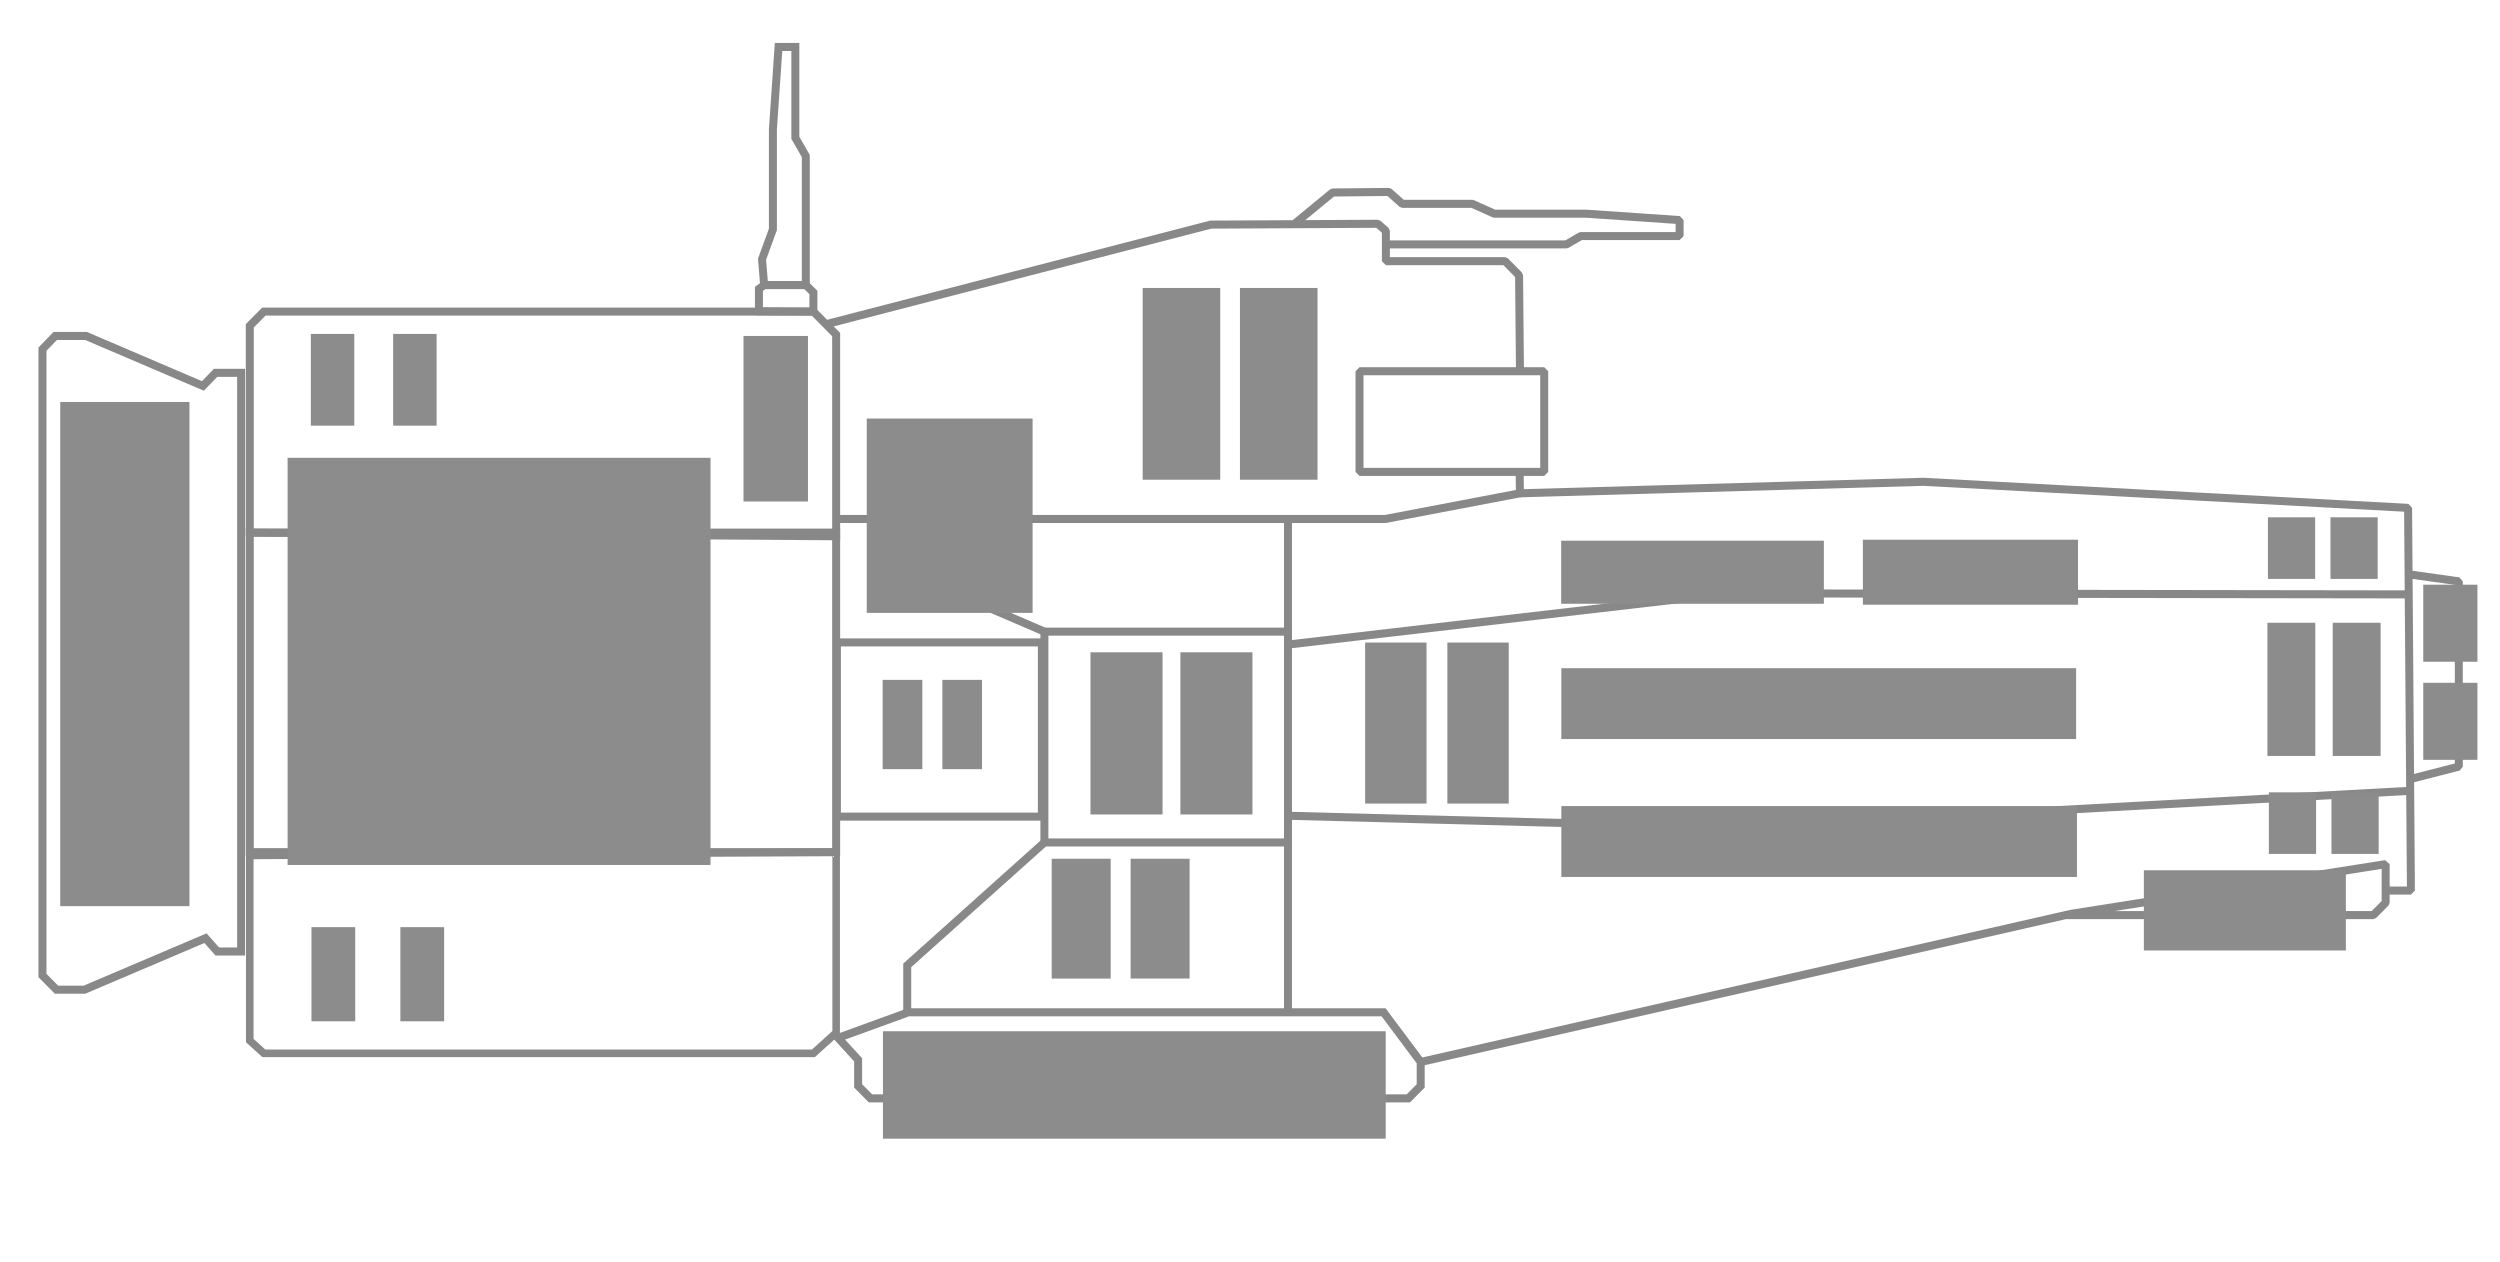
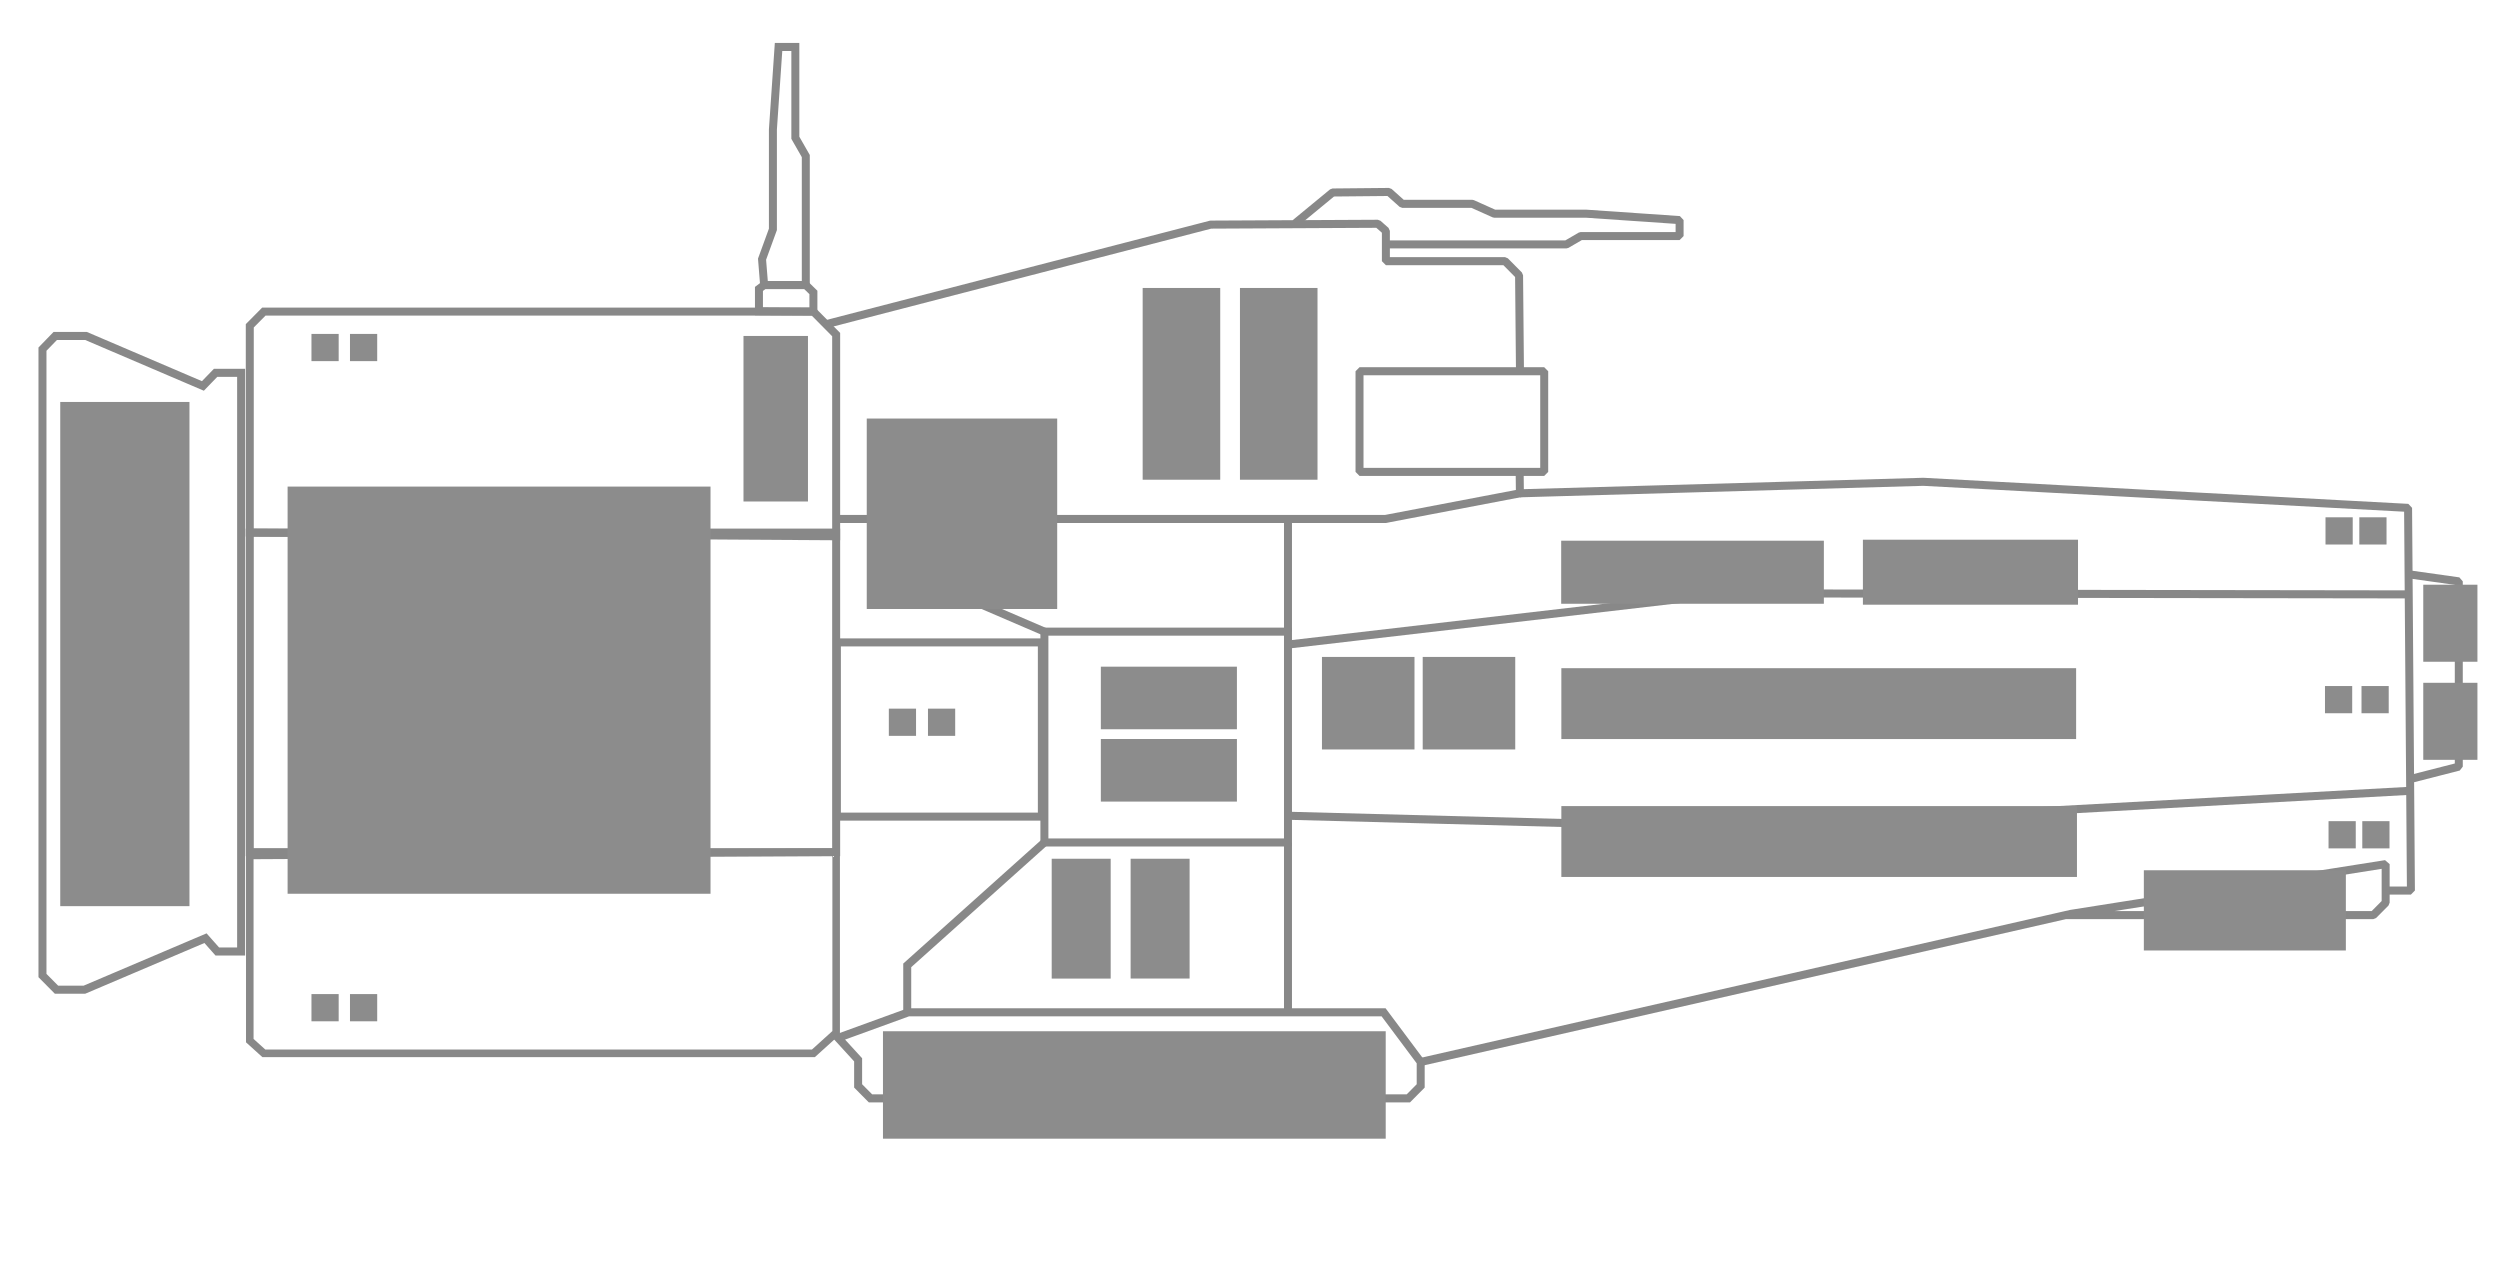
<svg xmlns="http://www.w3.org/2000/svg" width="91.878mm" height="46.378mm" viewBox="0 0 91.878 46.378" version="1.1" id="svg8299" xml:space="preserve" class="sprinter-dc-board">
  <defs id="defs8296" />
-   <g id="layer1" transform="matrix(1.923406,0,0,1.923406,-125.4557,-179.5821)">
-     <g id="frame" transform="matrix(0.1763104,0,0,0.1779955,74.81091,105.7027)" style="stroke:#888888;stroke-opacity:1">
-       <path style="fill:none;fill-opacity:1;fill-rule:evenodd;stroke:#888888;stroke-width:0.865;stroke-linecap:butt;stroke-linejoin:miter;stroke-miterlimit:4;stroke-dasharray:none;stroke-opacity:1" d="m -49.762,-31.826 v 67.242 l 1.518,1.518 h 3.034 l 13.115,-5.528 1.276,1.427 h 2.585 v -62.114 h -2.769 l -1.373,1.406 -12.668,-5.366 h -3.334 z" id="path3703-8" />
-       <path style="fill:none;fill-rule:evenodd;stroke:#888888;stroke-width:0.865;stroke-linecap:butt;stroke-linejoin:miter;stroke-miterlimit:4;stroke-dasharray:none;stroke-opacity:1" d="m -27.295,-12.13 v -22.201 l 1.524,-1.524 h 59.557 l 2.466,2.466 v 21.648 z" id="path3850-4" />
-       <path style="fill:none;fill-rule:evenodd;stroke:#888888;stroke-width:0.819;stroke-linecap:butt;stroke-linejoin:miter;stroke-miterlimit:4;stroke-dasharray:none;stroke-opacity:1" d="m -27.295,22.521 v 19.882 l 1.524,1.365 h 59.557 l 2.466,-2.209 V 22.173 Z" id="path3850-2-5" />
-       <rect style="color:#000000;overflow:visible;fill:none;fill-opacity:1;stroke:#888888;stroke-width:0.865;stroke-linecap:butt;stroke-linejoin:miter;stroke-miterlimit:4;stroke-dasharray:none;stroke-opacity:1;paint-order:fill markers stroke" id="rect3995-0" width="63.547" height="34.303" x="-27.295" y="-12.13" />
-       <path style="fill:none;fill-rule:evenodd;stroke:#888888;stroke-width:0.865;stroke-linecap:butt;stroke-linejoin:miter;stroke-miterlimit:4;stroke-dasharray:none;stroke-opacity:1" d="m 33.786,-35.855 v 0 -2.058 l -0.824,-0.796 h -4.516 l -0.561,0.419 v 2.399 z" id="path4071-3" />
-       <path style="fill:none;fill-rule:evenodd;stroke:#888888;stroke-width:0.865;stroke-linecap:butt;stroke-linejoin:miter;stroke-miterlimit:4;stroke-dasharray:none;stroke-opacity:1" d="m 32.962,-38.709 v -13.843 l -1.133,-1.963 v -9.751 h -1.82 l -0.611,8.857 v 10.726 l -1.178,3.201 0.225,2.772 z" id="path4106-6" />
-       <rect style="color:#000000;overflow:visible;fill:none;fill-opacity:1;stroke:#888888;stroke-width:0.865;stroke-linecap:butt;stroke-linejoin:bevel;stroke-miterlimit:4;stroke-dasharray:none;stroke-opacity:1;paint-order:fill markers stroke" id="rect4220-1" width="20.015" height="10.805" x="92.971" y="-29.453" />
-       <rect style="color:#000000;overflow:visible;fill:none;fill-opacity:1;stroke:#888888;stroke-width:0.865;stroke-linecap:butt;stroke-linejoin:miter;stroke-miterlimit:4;stroke-dasharray:none;stroke-opacity:1;paint-order:fill markers stroke" id="rect4346-0" width="26.398" height="22.632" x="58.82" y="-1.5" />
-       <rect style="color:#000000;overflow:visible;fill:none;fill-opacity:1;stroke:#888888;stroke-width:0.861;stroke-linecap:butt;stroke-linejoin:miter;stroke-miterlimit:4;stroke-dasharray:none;stroke-opacity:1;paint-order:fill markers stroke" id="rect4370-6" width="22.21" height="18.701" x="36.332" y="-0.344" />
-       <path style="fill:none;fill-rule:evenodd;stroke:#888888;stroke-width:0.865;stroke-linecap:butt;stroke-linejoin:bevel;stroke-miterlimit:4;stroke-dasharray:none;stroke-opacity:1" d="m 34.988,-34.458 41.857,-10.735 18.108,-0.09 0.875,0.764 v 3.25 H 108.742 l 1.52,1.52 0.097,10.269" id="path4791-3" />
-       <path style="fill:none;fill-rule:evenodd;stroke:#888888;stroke-width:0.865;stroke-linecap:butt;stroke-linejoin:miter;stroke-miterlimit:4;stroke-dasharray:none;stroke-opacity:1" d="m 110.327,-18.579 0.024,2.228 -14.591,2.758 H 36.118" id="path4944-2" />
-       <path style="fill:none;fill-rule:evenodd;stroke:#888888;stroke-width:0;stroke-linecap:butt;stroke-linejoin:miter;stroke-miterlimit:4;stroke-dasharray:none;stroke-opacity:1" d="m 40.061,-13.654 v 4.163 l 18.759,7.991" id="path5059-0" />
-       <path style="fill:none;fill-rule:evenodd;stroke:#888888;stroke-width:0.865;stroke-linecap:butt;stroke-linejoin:miter;stroke-miterlimit:4;stroke-dasharray:none;stroke-opacity:1" d="M 85.218,-1.5 V -13.556" id="path5094-6" />
-       <path style="fill:none;fill-rule:evenodd;stroke:#888888;stroke-width:0.865;stroke-linecap:butt;stroke-linejoin:miter;stroke-miterlimit:4;stroke-dasharray:none;stroke-opacity:1" d="m 36.459,42.107 7.611,-2.742 h 51.511 l 4.019,5.33 v 2.57 l -1.334,1.334 H 39.969 l -1.336,-1.336 v -2.8 z" id="path5096-1" />
-       <path style="fill:none;fill-rule:evenodd;stroke:#888888;stroke-width:0.865;stroke-linecap:butt;stroke-linejoin:miter;stroke-miterlimit:4;stroke-dasharray:none;stroke-opacity:1" d="m 85.218,21.132 v 18.012 h 0.137" id="path5131-5" />
-       <path style="fill:none;fill-rule:evenodd;stroke:#888888;stroke-width:0.865;stroke-linecap:butt;stroke-linejoin:miter;stroke-miterlimit:4;stroke-dasharray:none;stroke-opacity:1" d="M 58.82,21.132 43.955,34.324 v 4.826" id="path5133-5" />
-       <path style="fill:none;fill-rule:evenodd;stroke:#888888;stroke-width:0.865;stroke-linecap:butt;stroke-linejoin:miter;stroke-miterlimit:4;stroke-dasharray:none;stroke-opacity:1" d="m 40.061,-13.654 v 4.163 l 18.759,7.991" id="path5135-4" />
-       <path style="fill:none;fill-rule:evenodd;stroke:#888888;stroke-width:0.866;stroke-linecap:butt;stroke-linejoin:bevel;stroke-miterlimit:4;stroke-dasharray:none;stroke-opacity:1" d="m 99.6,44.694 70.461,-15.896 34.115,-5.341 V 27.598 l -1.334,1.33 h -33.315" id="path5137-7" />
-       <path style="fill:none;fill-rule:evenodd;stroke:#888888;stroke-width:0.865;stroke-linecap:butt;stroke-linejoin:bevel;stroke-miterlimit:4;stroke-dasharray:none;stroke-opacity:1" d="m 110.35,-16.351 43.723,-1.233 28.892,1.539 23.642,1.259 0.308,41.079 h -2.558" id="path5285-6" />
-       <path style="fill:none;fill-rule:evenodd;stroke:#888888;stroke-width:0.865;stroke-linecap:butt;stroke-linejoin:miter;stroke-miterlimit:4;stroke-dasharray:none;stroke-opacity:1" d="M 85.27,-0.119 132.959,-5.608 206.723,-5.499" id="path5320-5" />
-       <path style="fill:none;fill-rule:evenodd;stroke:#888888;stroke-width:0.865;stroke-linecap:butt;stroke-linejoin:miter;stroke-miterlimit:4;stroke-dasharray:none;stroke-opacity:1" d="m 207.044,15.573 -72.97,3.966 -48.929,-1.277" id="path5322-6" />
-       <path style="fill:none;fill-rule:evenodd;stroke:#888888;stroke-width:0.865;stroke-linecap:butt;stroke-linejoin:bevel;stroke-miterlimit:4;stroke-dasharray:none;stroke-opacity:1" d="m 206.688,-7.654 5.415,0.756 V 12.99 l -5.257,1.333" id="path5324-9" />
-       <path style="fill:none;fill-rule:evenodd;stroke:#888888;stroke-width:0.865;stroke-linecap:butt;stroke-linejoin:bevel;stroke-miterlimit:4;stroke-dasharray:none;stroke-opacity:1" d="m 85.98,-45.319 4.072,-3.322 6.109,-0.058 1.438,1.274 h 7.592 l 2.388,1.06 h 9.965 l 10.115,0.687 v 1.714 h -10.713 l -1.549,0.894 H 95.933" id="path5359-3" />
-     </g>
-     <g id="sockets" style="fill:#8c8c8c;fill-opacity:1;stroke:none;stroke-width:0.413;stroke-dasharray:none;stroke-opacity:1">
-       <rect style="color:#000000;overflow:visible;fill:#8c8c8c;fill-opacity:1;stroke:none;stroke-width:0.413;stroke-linecap:round;stroke-linejoin:round;stroke-dasharray:none;stroke-opacity:1;paint-order:stroke fill markers" id="socket-FRpYZgxM70ekIrPsBN5b2g" width="2.469" height="9.634" x="66.377" y="101.047" />
-       <rect style="color:#000000;overflow:visible;fill:#8c8c8c;fill-opacity:1;stroke:none;stroke-width:0.262;stroke-linecap:round;stroke-linejoin:round;stroke-dasharray:none;stroke-opacity:1;paint-order:stroke fill markers" id="socket-wP_4X2eKYEObd6DK-3Qqfw" width="0.83" height="1.753" x="71.165" y="99.747" />
-       <rect style="color:#000000;overflow:visible;fill:#8c8c8c;fill-opacity:1;stroke:none;stroke-width:0.262;stroke-linecap:round;stroke-linejoin:round;stroke-dasharray:none;stroke-opacity:1;paint-order:stroke fill markers" id="socket-tfuLH92VQUGhhyuljW7KmA" width="0.83" height="1.753" x="72.738" y="99.747" />
-       <rect style="color:#000000;overflow:visible;fill:#8c8c8c;fill-opacity:1;stroke:none;stroke-width:0.413;stroke-linecap:round;stroke-linejoin:round;stroke-dasharray:none;stroke-opacity:1;paint-order:stroke fill markers" id="socket-4EHx4mQhNUi-WuuQtQF5fA" width="8.081" height="7.78" x="70.721" y="102.114" />
-       <rect style="color:#000000;overflow:visible;fill:#8c8c8c;fill-opacity:1;stroke:none;stroke-width:0.256;stroke-linecap:round;stroke-linejoin:round;stroke-dasharray:none;stroke-opacity:1;paint-order:stroke fill markers" id="socket-ImKaOFEIl02Zm_M4CUnyqw" width="0.836" height="1.799" x="71.177" y="111.082" />
-       <rect style="color:#000000;overflow:visible;fill:#8c8c8c;fill-opacity:1;stroke:none;stroke-width:0.256;stroke-linecap:round;stroke-linejoin:round;stroke-dasharray:none;stroke-opacity:1;paint-order:stroke fill markers" id="socket-COYwHAN5QEm_yuusA80hIw" width="0.836" height="1.799" x="72.876" y="111.082" />
-       <rect style="color:#000000;overflow:visible;fill:#8c8c8c;fill-opacity:1;stroke:none;stroke-width:0.413;stroke-linecap:round;stroke-linejoin:round;stroke-dasharray:none;stroke-opacity:1;paint-order:stroke fill markers" id="socket-ixVX_-v6JEyGqFpX8ygF2w" width="1.232" height="3.163" x="79.432" y="99.786" />
-       <rect style="color:#000000;overflow:visible;fill:#8c8c8c;fill-opacity:1;stroke:none;stroke-width:0.413;stroke-linecap:round;stroke-linejoin:round;stroke-dasharray:none;stroke-opacity:1;paint-order:stroke fill markers" id="socket-4WpJyiOKVEqCwR99l47MkA" width="3.169" height="3.713" x="81.787" y="101.364" />
-       <rect style="color:#000000;overflow:visible;fill:#8c8c8c;fill-opacity:1;stroke:none;stroke-width:0.281;stroke-linecap:round;stroke-linejoin:round;stroke-dasharray:none;stroke-opacity:1;paint-order:stroke fill markers" id="socket-NK7pFm5nxkOJJFr5yj0IQw" width="0.758" height="1.706" x="82.091" y="106.357" />
-       <rect style="color:#000000;overflow:visible;fill:#8c8c8c;fill-opacity:1;stroke:none;stroke-width:0.281;stroke-linecap:round;stroke-linejoin:round;stroke-dasharray:none;stroke-opacity:1;paint-order:stroke fill markers" id="socket-72LsgTCIEOOtT4PJZnpsw" width="0.758" height="1.706" x="83.232" y="106.357" />
-       <rect style="color:#000000;overflow:visible;fill:#8c8c8c;fill-opacity:1;stroke:none;stroke-width:0.285;stroke-linecap:round;stroke-linejoin:round;stroke-dasharray:none;stroke-opacity:1;paint-order:stroke fill markers" id="socket-UDNEbbE40E6vgSOe2pNcXg" width="1.482" height="3.664" x="87.059" y="98.869" />
-       <rect style="color:#000000;overflow:visible;fill:#8c8c8c;fill-opacity:1;stroke:none;stroke-width:0.285;stroke-linecap:round;stroke-linejoin:round;stroke-dasharray:none;stroke-opacity:1;paint-order:stroke fill markers" id="socket-eOKEa_I4eU-jLbgXjVI0Xg" width="1.482" height="3.664" x="88.918" y="98.869" />
-       <rect style="color:#000000;overflow:visible;fill:#8c8c8c;fill-opacity:1;stroke:none;stroke-width:0.287;stroke-linecap:round;stroke-linejoin:round;stroke-dasharray:none;stroke-opacity:1;paint-order:stroke fill markers" id="socket-IUdNSVZm2Eu9n3F5HnSAng" width="1.377" height="3.099" x="86.062" y="105.83" />
-       <rect style="color:#000000;overflow:visible;fill:#8c8c8c;fill-opacity:1;stroke:none;stroke-width:0.287;stroke-linecap:round;stroke-linejoin:round;stroke-dasharray:none;stroke-opacity:1;paint-order:stroke fill markers" id="socket-ZxY9ONYz80SiLNSObvjNzQ" width="1.377" height="3.099" x="87.78" y="105.83" />
-       <rect style="color:#000000;overflow:visible;fill:#8c8c8c;fill-opacity:1;stroke:none;stroke-width:0.277;stroke-linecap:round;stroke-linejoin:round;stroke-dasharray:none;stroke-opacity:1;paint-order:stroke fill markers" id="socket-tPJJT8_b50qhWby_axgcGQ" width="1.127" height="2.289" x="86.829" y="109.775" />
-       <rect style="color:#000000;overflow:visible;fill:#8c8c8c;fill-opacity:1;stroke:none;stroke-width:0.277;stroke-linecap:round;stroke-linejoin:round;stroke-dasharray:none;stroke-opacity:1;paint-order:stroke fill markers" id="socket-DReHjlZZ20-qyCkxlYXwmQ" width="1.127" height="2.29" x="85.321" y="109.775" />
-       <rect style="color:#000000;overflow:visible;fill:#8c8c8c;fill-opacity:1;stroke:none;stroke-width:0.283;stroke-linecap:round;stroke-linejoin:round;stroke-dasharray:none;stroke-opacity:1;paint-order:stroke fill markers" id="socket-TSPPW9ECe06-MGzR1i0WvQ" width="1.173" height="3.077" x="91.31" y="105.644" />
-       <rect style="color:#000000;overflow:visible;fill:#8c8c8c;fill-opacity:1;stroke:none;stroke-width:0.283;stroke-linecap:round;stroke-linejoin:round;stroke-dasharray:none;stroke-opacity:1;paint-order:stroke fill markers" id="socket-MBOvGazj6UWpt2OOy44s7w" width="1.173" height="3.077" x="92.881" y="105.644" />
-       <rect style="color:#000000;overflow:visible;fill:#8c8c8c;fill-opacity:1;stroke:none;stroke-width:0.413;stroke-linecap:round;stroke-linejoin:round;stroke-dasharray:none;stroke-opacity:1;paint-order:stroke fill markers" id="socket-GefqwCQzg0qXA3EFRmDtPw" width="5.019" height="1.205" x="95.056" y="103.698" />
-       <rect style="color:#000000;overflow:visible;fill:#8c8c8c;fill-opacity:1;stroke:none;stroke-width:0.413;stroke-linecap:round;stroke-linejoin:round;stroke-dasharray:none;stroke-opacity:1;paint-order:stroke fill markers" id="socket-rXO8xwG1MkqzI_2pU-O_qQ" width="4.11" height="1.242" x="100.821" y="103.679" />
-       <rect style="color:#000000;overflow:visible;fill:#8c8c8c;fill-opacity:1;stroke:none;stroke-width:0.413;stroke-linecap:round;stroke-linejoin:round;stroke-dasharray:none;stroke-opacity:1;paint-order:stroke fill markers" id="socket-xRYIkvssd0mPY3VIgrnQ5A" width="9.836" height="1.354" x="95.059" y="106.134" />
-       <rect style="color:#000000;overflow:visible;fill:#8c8c8c;fill-opacity:1;stroke:none;stroke-width:0.413;stroke-linecap:round;stroke-linejoin:round;stroke-dasharray:none;stroke-opacity:1;paint-order:stroke fill markers" id="socket-XPaYCjBqdEqBxEIsVLP0oA" width="9.852" height="1.354" x="95.059" y="108.769" />
-       <rect style="color:#000000;overflow:visible;fill:#8c8c8c;fill-opacity:1;stroke:none;stroke-width:0.413;stroke-linecap:round;stroke-linejoin:round;stroke-dasharray:none;stroke-opacity:1;paint-order:stroke fill markers" id="socket-Z48ot_dQfkWb6AVYjaM_gA" width="3.86" height="1.533" x="106.189" y="109.995" />
-       <rect style="color:#000000;overflow:visible;fill:#8c8c8c;fill-opacity:1;stroke:none;stroke-width:0.281;stroke-linecap:round;stroke-linejoin:round;stroke-dasharray:none;stroke-opacity:1;paint-order:stroke fill markers" id="socket-rr7WOoDvpUyzMNqh5RlE_Q" width="0.915" height="2.545" x="109.798" y="105.266" />
-       <rect style="color:#000000;overflow:visible;fill:#8c8c8c;fill-opacity:1;stroke:none;stroke-width:0.281;stroke-linecap:round;stroke-linejoin:round;stroke-dasharray:none;stroke-opacity:1;paint-order:stroke fill markers" id="socket-IJ4cGM-GtUO1YPvfIRhUFQ" width="0.915" height="2.545" x="108.55" y="105.266" />
-       <rect style="color:#000000;overflow:visible;fill:#8c8c8c;fill-opacity:1;stroke:none;stroke-width:0.19;stroke-linecap:round;stroke-linejoin:round;stroke-dasharray:none;stroke-opacity:1;paint-order:stroke fill markers" id="socket-NCQn4_XouUKKDpW7U8V40A" width="0.902" height="1.177" x="109.755" y="103.251" />
-       <rect style="color:#000000;overflow:visible;fill:#8c8c8c;fill-opacity:1;stroke:none;stroke-width:0.19;stroke-linecap:round;stroke-linejoin:round;stroke-dasharray:none;stroke-opacity:1;paint-order:stroke fill markers" id="socket-OGn5sHiB1Ua_MflTskiTWw" width="0.902" height="1.177" x="108.56" y="103.251" />
-       <rect style="color:#000000;overflow:visible;fill:#8c8c8c;fill-opacity:1;stroke:none;stroke-width:0.19;stroke-linecap:round;stroke-linejoin:round;stroke-dasharray:none;stroke-opacity:1;paint-order:stroke fill markers" id="socket-XOSb8Ds-d0mctCUYok8m4w" width="0.902" height="1.177" x="109.774" y="108.506" />
-       <rect style="color:#000000;overflow:visible;fill:#8c8c8c;fill-opacity:1;stroke:none;stroke-width:0.19;stroke-linecap:round;stroke-linejoin:round;stroke-dasharray:none;stroke-opacity:1;paint-order:stroke fill markers" id="socket-0wH0Fc8WHEK4duJ77Wg5wg" width="0.902" height="1.177" x="108.578" y="108.506" />
-       <rect style="color:#000000;overflow:visible;fill:#8c8c8c;fill-opacity:1;stroke:none;stroke-width:0.296;stroke-linecap:round;stroke-linejoin:round;stroke-dasharray:none;stroke-opacity:1;paint-order:stroke fill markers" id="socket-yJ6rEY48kU6ThrPa7cNmmw" width="1.035" height="1.472" x="111.528" y="104.539" />
-       <rect style="color:#000000;overflow:visible;fill:#8c8c8c;fill-opacity:1;stroke:none;stroke-width:0.296;stroke-linecap:round;stroke-linejoin:round;stroke-dasharray:none;stroke-opacity:1;paint-order:stroke fill markers" id="socket-8sHeBIoWn0KvCcubFrh2xg" width="1.035" height="1.472" x="111.528" y="106.413" />
-       <rect style="fill:#8c8c8c;fill-opacity:1;stroke:none;stroke-width:0.205;stroke-linejoin:round;stroke-miterlimit:2.2;stroke-dasharray:none;stroke-dashoffset:9.8;stroke-opacity:1" id="socket-wDsRnL5nKkyYvKgD6VcPHg" width="9.606" height="2.053" x="82.097" y="113.071" />
-     </g>
+   <g id="frame" transform="matrix(0.3391163,0,0,0.3423576,18.43607,23.72711)" style="stroke:#888888;stroke-opacity:1">
+     <path style="fill:none;fill-opacity:1;fill-rule:evenodd;stroke:#888888;stroke-width:0.865;stroke-linecap:butt;stroke-linejoin:miter;stroke-miterlimit:4;stroke-dasharray:none;stroke-opacity:1" d="m -49.762,-31.826 v 67.242 l 1.518,1.518 h 3.034 l 13.115,-5.528 1.276,1.427 h 2.585 v -62.114 h -2.769 l -1.373,1.406 -12.668,-5.366 h -3.334 z" id="path3703-8" />
+     <path style="fill:none;fill-rule:evenodd;stroke:#888888;stroke-width:0.865;stroke-linecap:butt;stroke-linejoin:miter;stroke-miterlimit:4;stroke-dasharray:none;stroke-opacity:1" d="m -27.295,-12.13 v -22.201 l 1.524,-1.524 h 59.557 l 2.466,2.466 v 21.648 z" id="path3850-4" />
+     <path style="fill:none;fill-rule:evenodd;stroke:#888888;stroke-width:0.819;stroke-linecap:butt;stroke-linejoin:miter;stroke-miterlimit:4;stroke-dasharray:none;stroke-opacity:1" d="m -27.295,22.521 v 19.882 l 1.524,1.365 h 59.557 l 2.466,-2.209 V 22.173 Z" id="path3850-2-5" />
+     <rect style="color:#000000;overflow:visible;fill:none;fill-opacity:1;stroke:#888888;stroke-width:0.865;stroke-linecap:butt;stroke-linejoin:miter;stroke-miterlimit:4;stroke-dasharray:none;stroke-opacity:1;paint-order:fill markers stroke" id="rect3995-0" width="63.547" height="34.303" x="-27.295" y="-12.13" />
+     <path style="fill:none;fill-rule:evenodd;stroke:#888888;stroke-width:0.865;stroke-linecap:butt;stroke-linejoin:miter;stroke-miterlimit:4;stroke-dasharray:none;stroke-opacity:1" d="m 33.786,-35.855 v 0 -2.058 l -0.824,-0.796 h -4.516 l -0.561,0.419 v 2.399 z" id="path4071-3" />
+     <path style="fill:none;fill-rule:evenodd;stroke:#888888;stroke-width:0.865;stroke-linecap:butt;stroke-linejoin:miter;stroke-miterlimit:4;stroke-dasharray:none;stroke-opacity:1" d="m 32.962,-38.709 v -13.843 l -1.133,-1.963 v -9.751 h -1.82 l -0.611,8.857 v 10.726 l -1.178,3.201 0.225,2.772 z" id="path4106-6" />
+     <rect style="color:#000000;overflow:visible;fill:none;fill-opacity:1;stroke:#888888;stroke-width:0.865;stroke-linecap:butt;stroke-linejoin:bevel;stroke-miterlimit:4;stroke-dasharray:none;stroke-opacity:1;paint-order:fill markers stroke" id="rect4220-1" width="20.015" height="10.805" x="92.971" y="-29.453" />
+     <rect style="color:#000000;overflow:visible;fill:none;fill-opacity:1;stroke:#888888;stroke-width:0.865;stroke-linecap:butt;stroke-linejoin:miter;stroke-miterlimit:4;stroke-dasharray:none;stroke-opacity:1;paint-order:fill markers stroke" id="rect4346-0" width="26.398" height="22.632" x="58.82" y="-1.5" />
+     <rect style="color:#000000;overflow:visible;fill:none;fill-opacity:1;stroke:#888888;stroke-width:0.861;stroke-linecap:butt;stroke-linejoin:miter;stroke-miterlimit:4;stroke-dasharray:none;stroke-opacity:1;paint-order:fill markers stroke" id="rect4370-6" width="22.21" height="18.701" x="36.332" y="-0.344" />
+     <path style="fill:none;fill-rule:evenodd;stroke:#888888;stroke-width:0.865;stroke-linecap:butt;stroke-linejoin:bevel;stroke-miterlimit:4;stroke-dasharray:none;stroke-opacity:1" d="m 34.988,-34.458 41.857,-10.735 18.108,-0.09 0.875,0.764 v 3.25 H 108.742 l 1.52,1.52 0.097,10.269" id="path4791-3" />
+     <path style="fill:none;fill-rule:evenodd;stroke:#888888;stroke-width:0.865;stroke-linecap:butt;stroke-linejoin:miter;stroke-miterlimit:4;stroke-dasharray:none;stroke-opacity:1" d="m 110.327,-18.579 0.024,2.228 -14.591,2.758 H 36.118" id="path4944-2" />
+     <path style="fill:none;fill-rule:evenodd;stroke:#888888;stroke-width:0;stroke-linecap:butt;stroke-linejoin:miter;stroke-miterlimit:4;stroke-dasharray:none;stroke-opacity:1" d="m 40.061,-13.654 v 4.163 l 18.759,7.991" id="path5059-0" />
+     <path style="fill:none;fill-rule:evenodd;stroke:#888888;stroke-width:0.865;stroke-linecap:butt;stroke-linejoin:miter;stroke-miterlimit:4;stroke-dasharray:none;stroke-opacity:1" d="M 85.218,-1.5 V -13.556" id="path5094-6" />
+     <path style="fill:none;fill-rule:evenodd;stroke:#888888;stroke-width:0.865;stroke-linecap:butt;stroke-linejoin:miter;stroke-miterlimit:4;stroke-dasharray:none;stroke-opacity:1" d="m 36.459,42.107 7.611,-2.742 h 51.511 l 4.019,5.33 v 2.57 l -1.334,1.334 H 39.969 l -1.336,-1.336 v -2.8 z" id="path5096-1" />
+     <path style="fill:none;fill-rule:evenodd;stroke:#888888;stroke-width:0.865;stroke-linecap:butt;stroke-linejoin:miter;stroke-miterlimit:4;stroke-dasharray:none;stroke-opacity:1" d="m 85.218,21.132 v 18.012 h 0.137" id="path5131-5" />
+     <path style="fill:none;fill-rule:evenodd;stroke:#888888;stroke-width:0.865;stroke-linecap:butt;stroke-linejoin:miter;stroke-miterlimit:4;stroke-dasharray:none;stroke-opacity:1" d="M 58.82,21.132 43.955,34.324 v 4.826" id="path5133-5" />
+     <path style="fill:none;fill-rule:evenodd;stroke:#888888;stroke-width:0.865;stroke-linecap:butt;stroke-linejoin:miter;stroke-miterlimit:4;stroke-dasharray:none;stroke-opacity:1" d="m 40.061,-13.654 v 4.163 l 18.759,7.991" id="path5135-4" />
+     <path style="fill:none;fill-rule:evenodd;stroke:#888888;stroke-width:0.866;stroke-linecap:butt;stroke-linejoin:bevel;stroke-miterlimit:4;stroke-dasharray:none;stroke-opacity:1" d="m 99.6,44.694 70.461,-15.896 34.115,-5.341 V 27.598 l -1.334,1.33 h -33.315" id="path5137-7" />
+     <path style="fill:none;fill-rule:evenodd;stroke:#888888;stroke-width:0.865;stroke-linecap:butt;stroke-linejoin:bevel;stroke-miterlimit:4;stroke-dasharray:none;stroke-opacity:1" d="m 110.35,-16.351 43.723,-1.233 28.892,1.539 23.642,1.259 0.308,41.079 h -2.558" id="path5285-6" />
+     <path style="fill:none;fill-rule:evenodd;stroke:#888888;stroke-width:0.865;stroke-linecap:butt;stroke-linejoin:miter;stroke-miterlimit:4;stroke-dasharray:none;stroke-opacity:1" d="M 85.27,-0.119 132.959,-5.608 206.723,-5.499" id="path5320-5" />
+     <path style="fill:none;fill-rule:evenodd;stroke:#888888;stroke-width:0.865;stroke-linecap:butt;stroke-linejoin:miter;stroke-miterlimit:4;stroke-dasharray:none;stroke-opacity:1" d="m 207.044,15.573 -72.97,3.966 -48.929,-1.277" id="path5322-6" />
+     <path style="fill:none;fill-rule:evenodd;stroke:#888888;stroke-width:0.865;stroke-linecap:butt;stroke-linejoin:bevel;stroke-miterlimit:4;stroke-dasharray:none;stroke-opacity:1" d="m 206.688,-7.654 5.415,0.756 V 12.99 l -5.257,1.333" id="path5324-9" />
+     <path style="fill:none;fill-rule:evenodd;stroke:#888888;stroke-width:0.865;stroke-linecap:butt;stroke-linejoin:bevel;stroke-miterlimit:4;stroke-dasharray:none;stroke-opacity:1" d="m 85.98,-45.319 4.072,-3.322 6.109,-0.058 1.438,1.274 h 7.592 l 2.388,1.06 h 9.965 l 10.115,0.687 v 1.714 h -10.713 l -1.549,0.894 H 95.933" id="path5359-3" />
+   </g>
+   <g id="sockets" style="fill:#8c8c8c;fill-opacity:1;stroke:none;stroke-width:0.413;stroke-dasharray:none;stroke-opacity:1" transform="matrix(1.923406,0,0,1.923406,-125.4557,-179.5821)">
+     <rect style="color:#000000;overflow:visible;fill:#8c8c8c;fill-opacity:1;stroke:none;stroke-width:0.413;stroke-linecap:round;stroke-linejoin:round;stroke-dasharray:none;stroke-opacity:1;paint-order:stroke fill markers" id="socket-FRpYZgxM70ekIrPsBN5b2g" width="2.469" height="9.634" x="66.377" y="101.047" />
+     <rect style="color:#000000;overflow:visible;fill:#8c8c8c;fill-opacity:1;stroke:none;stroke-width:0.113;stroke-linecap:round;stroke-linejoin:round;stroke-dasharray:none;stroke-opacity:1;paint-order:stroke fill markers" id="socket-wP_4X2eKYEObd6DK-3Qqfw" width="0.52" height="0.52" x="71.177" y="99.747" />
+     <rect style="color:#000000;overflow:visible;fill:#8c8c8c;fill-opacity:1;stroke:none;stroke-width:0.113;stroke-linecap:round;stroke-linejoin:round;stroke-dasharray:none;stroke-opacity:1;paint-order:stroke fill markers" id="socket-tfuLH92VQUGhhyuljW7KmA" width="0.52" height="0.52" x="71.913" y="99.747" />
+     <rect style="color:#000000;overflow:visible;fill:#8c8c8c;fill-opacity:1;stroke:none;stroke-width:0.413;stroke-linecap:round;stroke-linejoin:round;stroke-dasharray:none;stroke-opacity:1;paint-order:stroke fill markers" id="socket-4EHx4mQhNUi-WuuQtQF5fA" width="8.081" height="7.78" x="70.721" y="102.664" />
+     <rect style="color:#000000;overflow:visible;fill:#8c8c8c;fill-opacity:1;stroke:none;stroke-width:0.109;stroke-linecap:round;stroke-linejoin:round;stroke-dasharray:none;stroke-opacity:1;paint-order:stroke fill markers" id="socket-ImKaOFEIl02Zm_M4CUnyqw" width="0.52" height="0.52" x="71.177" y="112.361" />
+     <rect style="color:#000000;overflow:visible;fill:#8c8c8c;fill-opacity:1;stroke:none;stroke-width:0.109;stroke-linecap:round;stroke-linejoin:round;stroke-dasharray:none;stroke-opacity:1;paint-order:stroke fill markers" id="socket-COYwHAN5QEm_yuusA80hIw" width="0.52" height="0.52" x="71.913" y="112.361" />
+     <rect style="color:#000000;overflow:visible;fill:#8c8c8c;fill-opacity:1;stroke:none;stroke-width:0.413;stroke-linecap:round;stroke-linejoin:round;stroke-dasharray:none;stroke-opacity:1;paint-order:stroke fill markers" id="socket-ixVX_-v6JEyGqFpX8ygF2w" width="1.232" height="3.163" x="79.432" y="99.786" />
+     <rect style="color:#000000;overflow:visible;fill:#8c8c8c;fill-opacity:1;stroke:none;stroke-width:0.438;stroke-linecap:round;stroke-linejoin:round;stroke-dasharray:none;stroke-opacity:1;paint-order:stroke fill markers" id="socket-4WpJyiOKVEqCwR99l47MkA" width="3.639" height="3.639" x="81.787" y="101.364" />
+     <rect style="color:#000000;overflow:visible;fill:#8c8c8c;fill-opacity:1;stroke:none;stroke-width:0.129;stroke-linecap:round;stroke-linejoin:round;stroke-dasharray:none;stroke-opacity:1;paint-order:stroke fill markers" id="socket-NK7pFm5nxkOJJFr5yj0IQw" width="0.52" height="0.52" x="82.209" y="106.907" />
+     <rect style="color:#000000;overflow:visible;fill:#8c8c8c;fill-opacity:1;stroke:none;stroke-width:0.129;stroke-linecap:round;stroke-linejoin:round;stroke-dasharray:none;stroke-opacity:1;paint-order:stroke fill markers" id="socket--72LsgTCIEOOtT4PJZnpsw" width="0.52" height="0.52" x="82.957" y="106.907" />
+     <rect style="color:#000000;overflow:visible;fill:#8c8c8c;fill-opacity:1;stroke:none;stroke-width:0.285;stroke-linecap:round;stroke-linejoin:round;stroke-dasharray:none;stroke-opacity:1;paint-order:stroke fill markers" id="socket-UDNEbbE40E6vgSOe2pNcXg" width="1.482" height="3.664" x="87.059" y="98.869" />
+     <rect style="color:#000000;overflow:visible;fill:#8c8c8c;fill-opacity:1;stroke:none;stroke-width:0.285;stroke-linecap:round;stroke-linejoin:round;stroke-dasharray:none;stroke-opacity:1;paint-order:stroke fill markers" id="socket-eOKEa_I4eU-jLbgXjVI0Xg" width="1.482" height="3.664" x="88.918" y="98.869" />
+     <rect style="color:#000000;overflow:visible;fill:#8c8c8c;fill-opacity:1;stroke:none;stroke-width:0.245;stroke-linecap:round;stroke-linejoin:round;stroke-dasharray:none;stroke-opacity:1;paint-order:stroke fill markers" id="socket-IUdNSVZm2Eu9n3F5HnSAng" width="2.6" height="1.196" x="86.26" y="106.105" />
+     <rect style="color:#000000;overflow:visible;fill:#8c8c8c;fill-opacity:1;stroke:none;stroke-width:0.245;stroke-linecap:round;stroke-linejoin:round;stroke-dasharray:none;stroke-opacity:1;paint-order:stroke fill markers" id="socket-ZxY9ONYz80SiLNSObvjNzQ" width="2.6" height="1.196" x="86.26" y="107.487" />
+     <rect style="color:#000000;overflow:visible;fill:#8c8c8c;fill-opacity:1;stroke:none;stroke-width:0.277;stroke-linecap:round;stroke-linejoin:round;stroke-dasharray:none;stroke-opacity:1;paint-order:stroke fill markers" id="socket-tPJJT8_b50qhWby_axgcGQ" width="1.127" height="2.289" x="86.829" y="109.775" />
+     <rect style="color:#000000;overflow:visible;fill:#8c8c8c;fill-opacity:1;stroke:none;stroke-width:0.277;stroke-linecap:round;stroke-linejoin:round;stroke-dasharray:none;stroke-opacity:1;paint-order:stroke fill markers" id="socket-DReHjlZZ20-qyCkxlYXwmQ" width="1.127" height="2.29" x="85.321" y="109.775" />
+     <rect style="color:#000000;overflow:visible;fill:#8c8c8c;fill-opacity:1;stroke:none;stroke-width:0.263;stroke-linecap:round;stroke-linejoin:round;stroke-dasharray:none;stroke-opacity:1;paint-order:stroke fill markers" id="socket-TSPPW9ECe06-MGzR1i0WvQ" width="1.768" height="1.768" x="90.485" y="105.919" />
+     <rect style="color:#000000;overflow:visible;fill:#8c8c8c;fill-opacity:1;stroke:none;stroke-width:0.263;stroke-linecap:round;stroke-linejoin:round;stroke-dasharray:none;stroke-opacity:1;paint-order:stroke fill markers" id="socket-MBOvGazj6UWpt2OOy44s7w" width="1.768" height="1.768" x="92.41" y="105.919" />
+     <rect style="color:#000000;overflow:visible;fill:#8c8c8c;fill-opacity:1;stroke:none;stroke-width:0.413;stroke-linecap:round;stroke-linejoin:round;stroke-dasharray:none;stroke-opacity:1;paint-order:stroke fill markers" id="socket-GefqwCQzg0qXA3EFRmDtPw" width="5.019" height="1.205" x="95.056" y="103.698" />
+     <rect style="color:#000000;overflow:visible;fill:#8c8c8c;fill-opacity:1;stroke:none;stroke-width:0.413;stroke-linecap:round;stroke-linejoin:round;stroke-dasharray:none;stroke-opacity:1;paint-order:stroke fill markers" id="socket-rXO8xwG1MkqzI_2pU-O_qQ" width="4.11" height="1.242" x="100.821" y="103.679" />
+     <rect style="color:#000000;overflow:visible;fill:#8c8c8c;fill-opacity:1;stroke:none;stroke-width:0.413;stroke-linecap:round;stroke-linejoin:round;stroke-dasharray:none;stroke-opacity:1;paint-order:stroke fill markers" id="socket-xRYIkvssd0mPY3VIgrnQ5A" width="9.836" height="1.354" x="95.059" y="106.134" />
+     <rect style="color:#000000;overflow:visible;fill:#8c8c8c;fill-opacity:1;stroke:none;stroke-width:0.413;stroke-linecap:round;stroke-linejoin:round;stroke-dasharray:none;stroke-opacity:1;paint-order:stroke fill markers" id="socket-XPaYCjBqdEqBxEIsVLP0oA" width="9.852" height="1.354" x="95.059" y="108.769" />
+     <rect style="color:#000000;overflow:visible;fill:#8c8c8c;fill-opacity:1;stroke:none;stroke-width:0.413;stroke-linecap:round;stroke-linejoin:round;stroke-dasharray:none;stroke-opacity:1;paint-order:stroke fill markers" id="socket-Z48ot_dQfkWb6AVYjaM_gA" width="3.86" height="1.533" x="106.189" y="109.995" />
+     <rect style="color:#000000;overflow:visible;fill:#8c8c8c;fill-opacity:1;stroke:none;stroke-width:0.096;stroke-linecap:round;stroke-linejoin:round;stroke-dasharray:none;stroke-opacity:1;paint-order:stroke fill markers" id="socket-rr7WOoDvpUyzMNqh5RlE_Q" width="0.52" height="0.52" x="110.348" y="106.475" />
+     <rect style="color:#000000;overflow:visible;fill:#8c8c8c;fill-opacity:1;stroke:none;stroke-width:0.096;stroke-linecap:round;stroke-linejoin:round;stroke-dasharray:none;stroke-opacity:1;paint-order:stroke fill markers" id="socket-IJ4cGM-GtUO1YPvfIRhUFQ" width="0.52" height="0.52" x="109.65" y="106.475" />
+     <rect style="color:#000000;overflow:visible;fill:#8c8c8c;fill-opacity:1;stroke:none;stroke-width:0.096;stroke-linecap:round;stroke-linejoin:round;stroke-dasharray:none;stroke-opacity:1;paint-order:stroke fill markers" id="socket-NCQn4_XouUKKDpW7U8V40A" width="0.52" height="0.52" x="110.306" y="103.251" />
+     <rect style="color:#000000;overflow:visible;fill:#8c8c8c;fill-opacity:1;stroke:none;stroke-width:0.096;stroke-linecap:round;stroke-linejoin:round;stroke-dasharray:none;stroke-opacity:1;paint-order:stroke fill markers" id="socket-OGn5sHiB1Ua_MflTskiTWw" width="0.52" height="0.52" x="109.66" y="103.251" />
+     <rect style="color:#000000;overflow:visible;fill:#8c8c8c;fill-opacity:1;stroke:none;stroke-width:0.096;stroke-linecap:round;stroke-linejoin:round;stroke-dasharray:none;stroke-opacity:1;paint-order:stroke fill markers" id="socket-XOSb8Ds-d0mctCUYok8m4w" width="0.52" height="0.52" x="110.363" y="109.057" />
+     <rect style="color:#000000;overflow:visible;fill:#8c8c8c;fill-opacity:1;stroke:none;stroke-width:0.096;stroke-linecap:round;stroke-linejoin:round;stroke-dasharray:none;stroke-opacity:1;paint-order:stroke fill markers" id="socket-0wH0Fc8WHEK4duJ77Wg5wg" width="0.52" height="0.52" x="109.718" y="109.057" />
+     <rect style="color:#000000;overflow:visible;fill:#8c8c8c;fill-opacity:1;stroke:none;stroke-width:0.296;stroke-linecap:round;stroke-linejoin:round;stroke-dasharray:none;stroke-opacity:1;paint-order:stroke fill markers" id="socket-yJ6rEY48kU6ThrPa7cNmmw" width="1.035" height="1.472" x="111.528" y="104.539" />
+     <rect style="color:#000000;overflow:visible;fill:#8c8c8c;fill-opacity:1;stroke:none;stroke-width:0.296;stroke-linecap:round;stroke-linejoin:round;stroke-dasharray:none;stroke-opacity:1;paint-order:stroke fill markers" id="socket-8sHeBIoWn0KvCcubFrh2xg" width="1.035" height="1.472" x="111.528" y="106.413" />
+     <rect style="fill:#8c8c8c;fill-opacity:1;stroke:none;stroke-width:0.205;stroke-linejoin:round;stroke-miterlimit:2.2;stroke-dasharray:none;stroke-dashoffset:9.8;stroke-opacity:1" id="socket-wDsRnL5nKkyYvKgD6VcPHg" width="9.606" height="2.053" x="82.097" y="113.071" />
  </g>
</svg>
